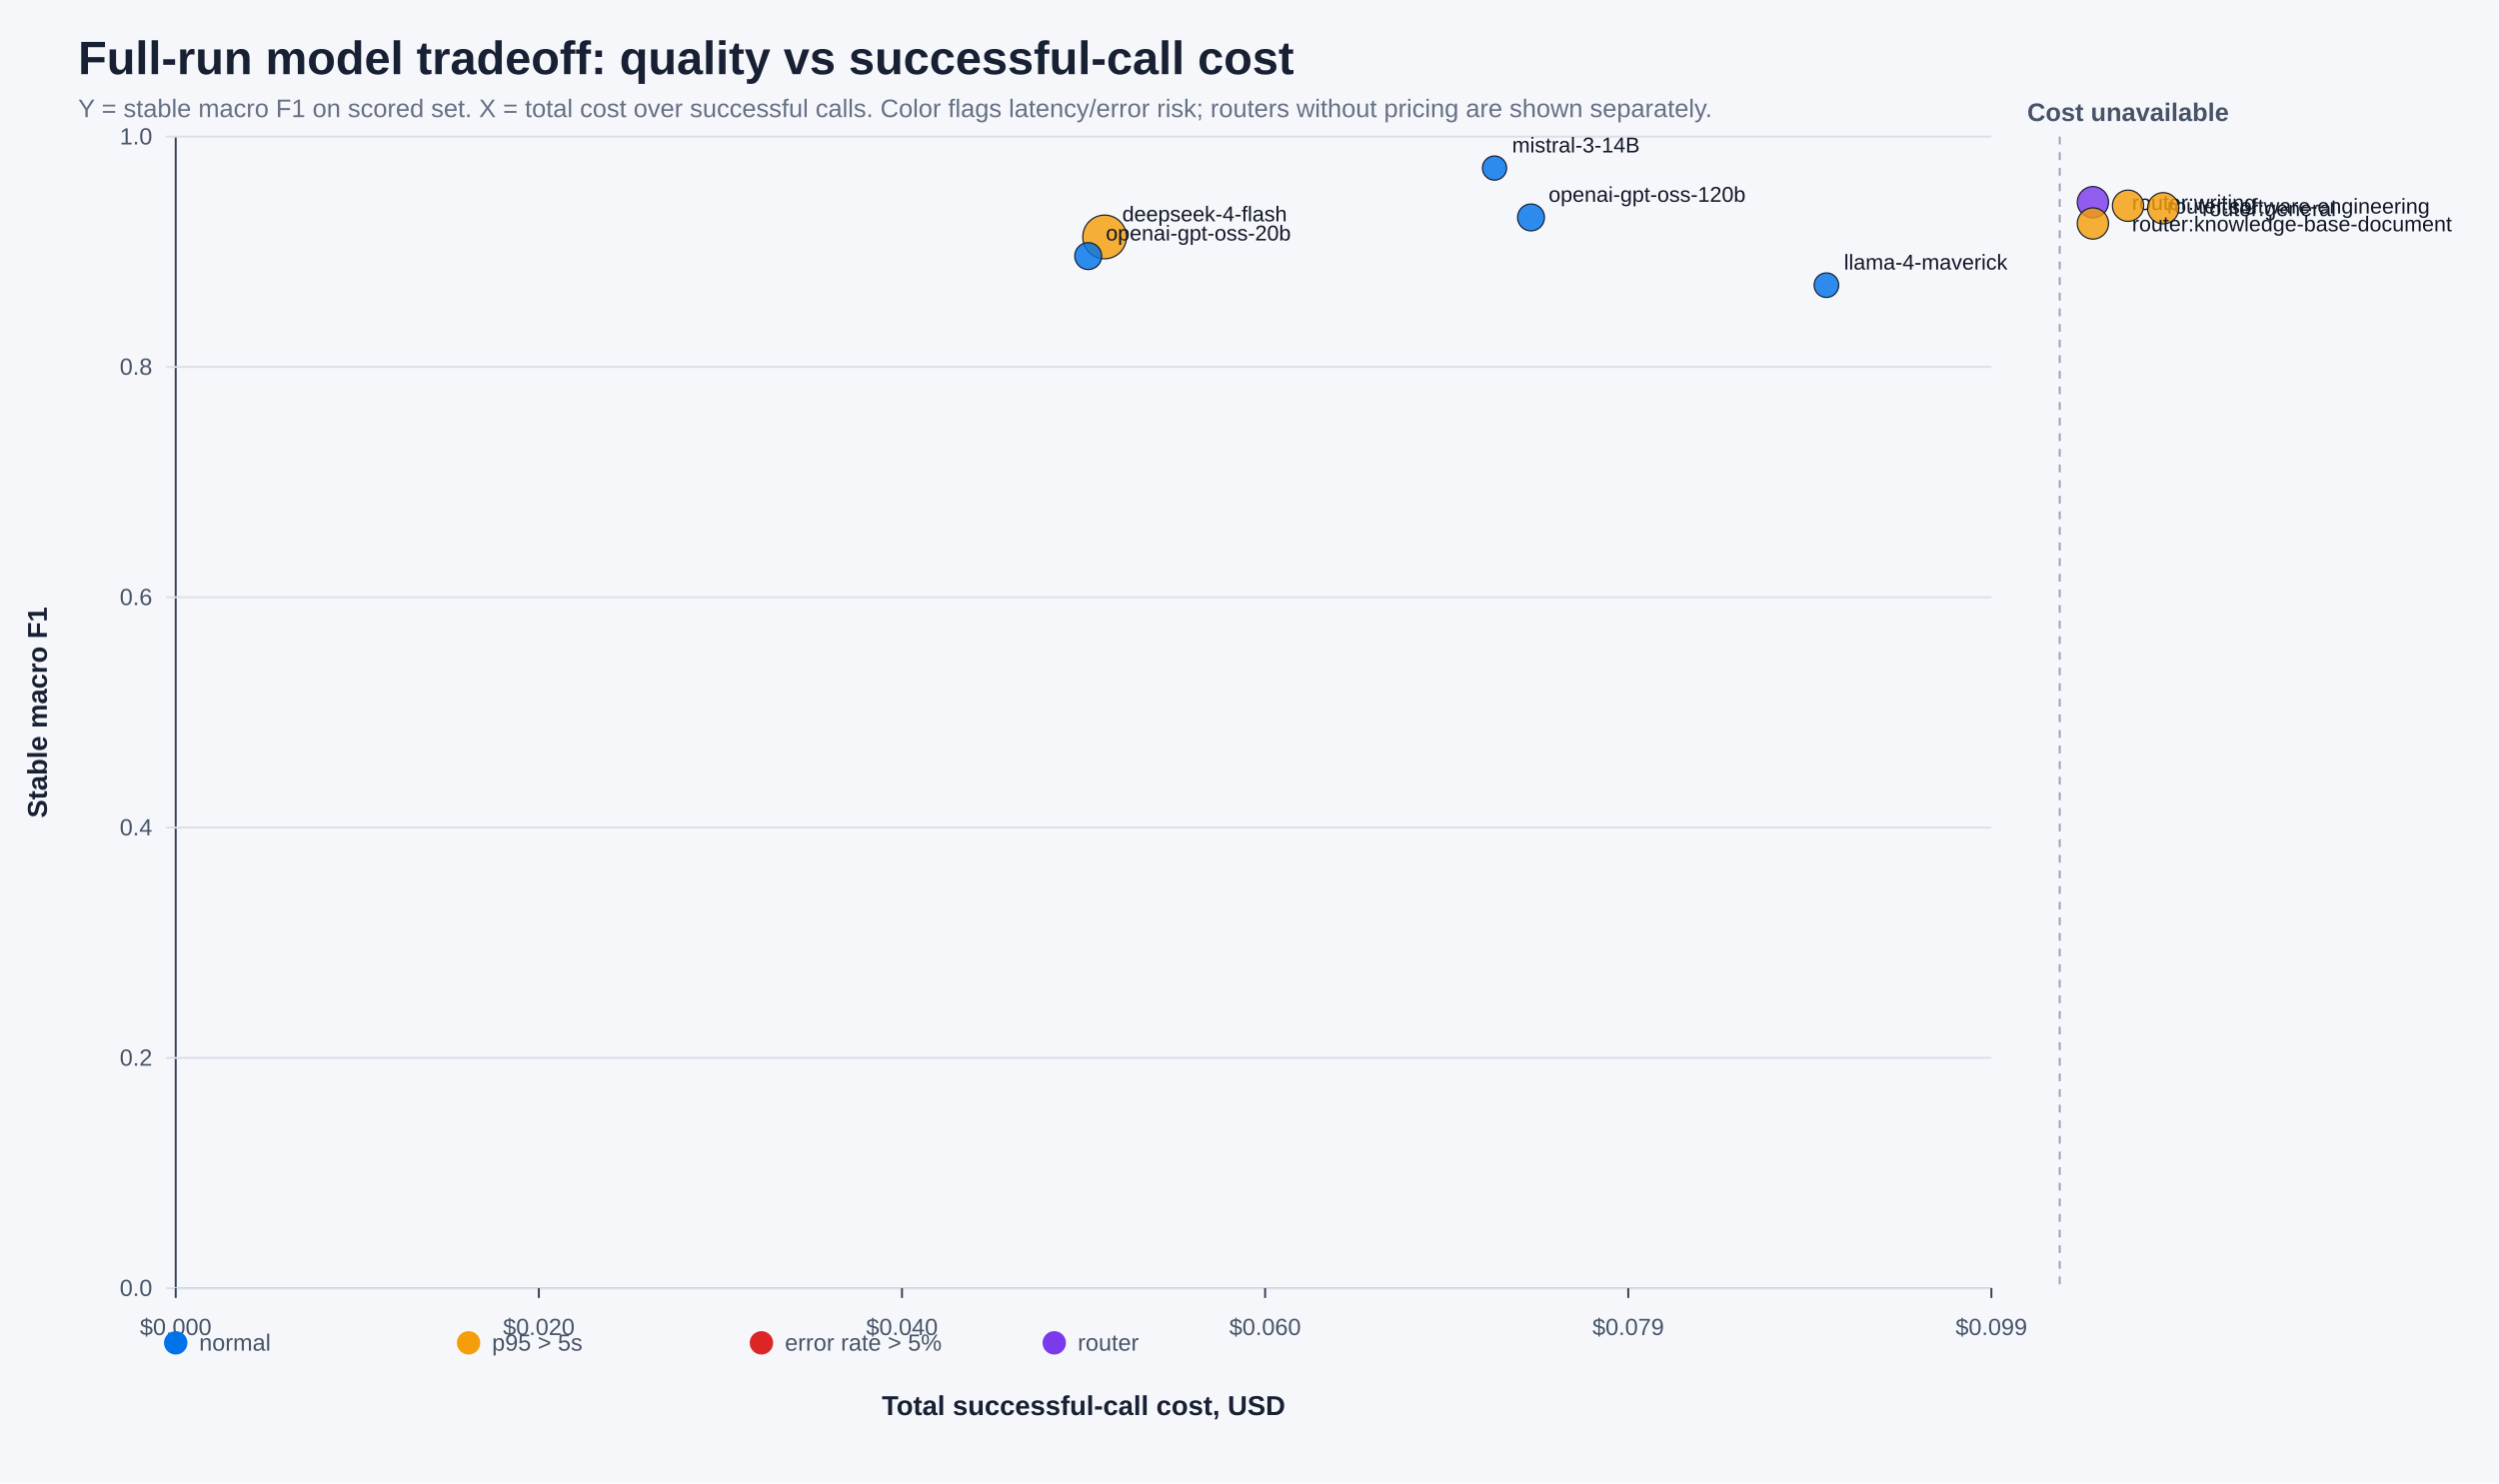
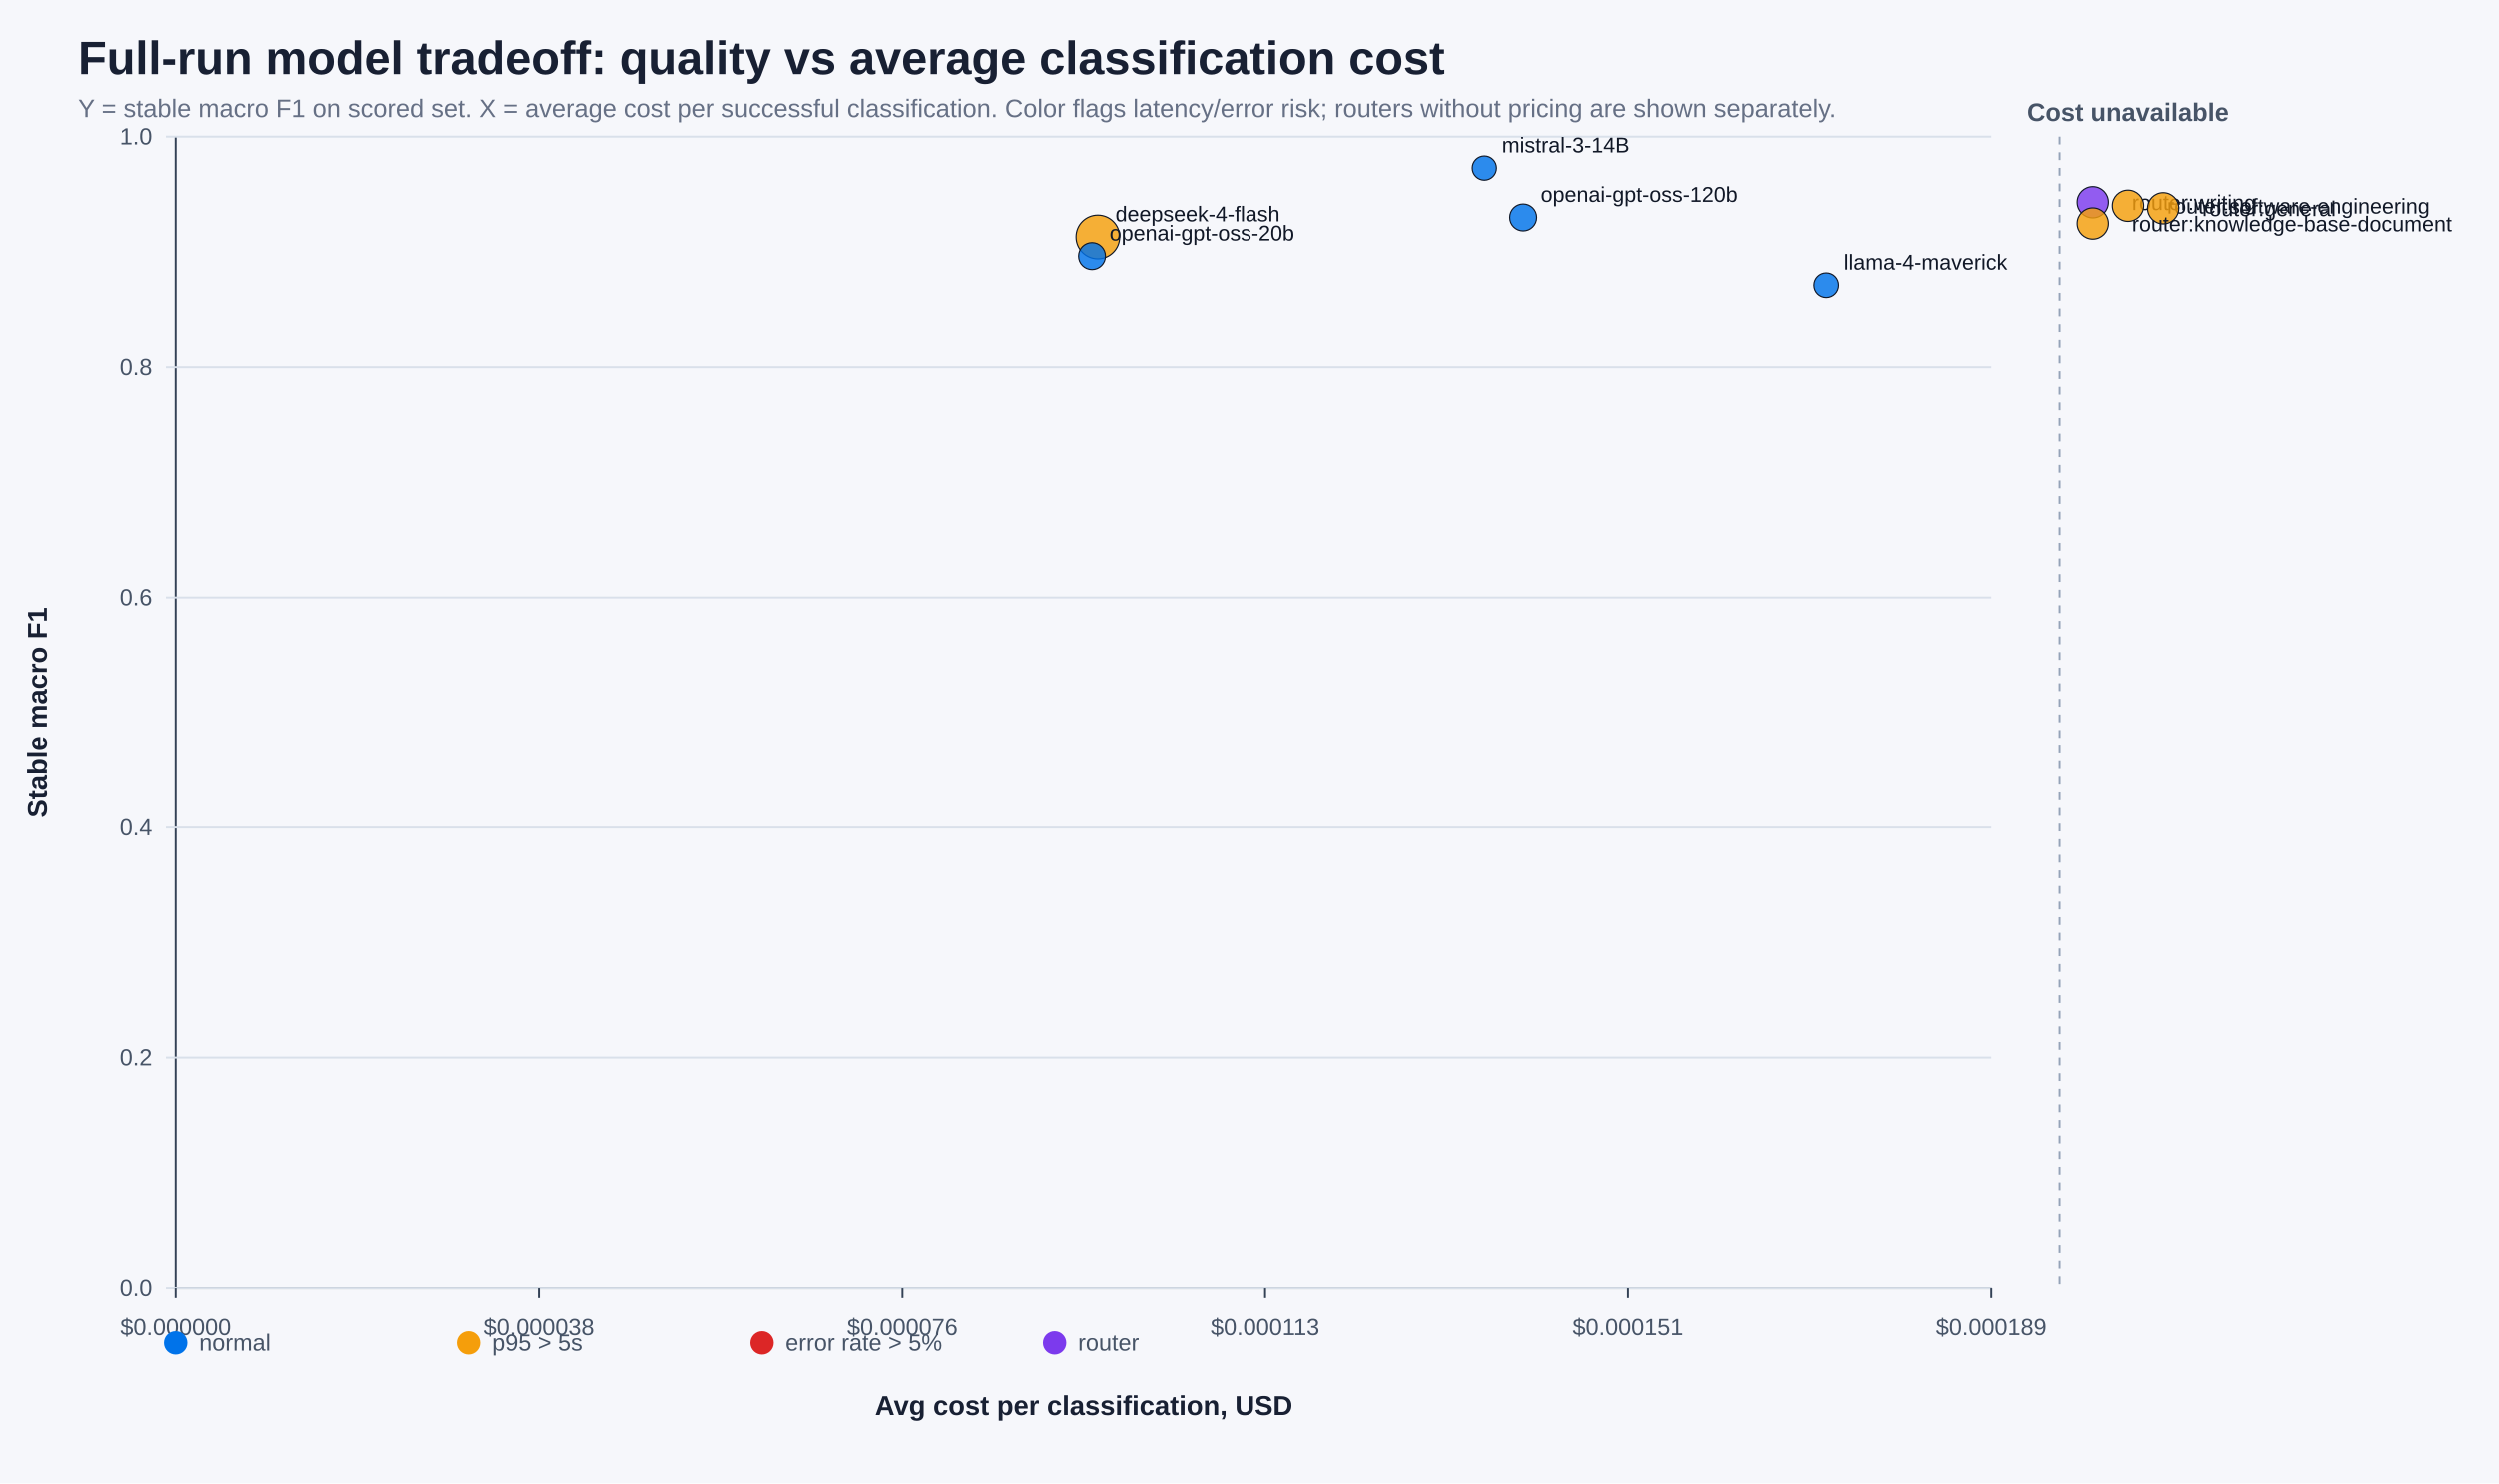
<svg xmlns="http://www.w3.org/2000/svg" width="1280" height="760" viewBox="0 0 1280 760">
  <rect width="100%" height="100%" fill="#f6f7fb" />
-   <text x="40" y="38" font-family="Arial" font-size="24" font-weight="700" fill="#182033">Full-run model tradeoff: quality vs successful-call cost</text>
-   <text x="40" y="60" font-family="Arial" font-size="13" fill="#667085">Y = stable macro F1 on scored set. X = total cost over successful calls. Color flags latency/error risk; routers without pricing are shown separately.</text>
+   <text x="40" y="38" font-family="Arial" font-size="24" font-weight="700" fill="#182033">Full-run model tradeoff: quality vs average classification cost</text>
+   <text x="40" y="60" font-family="Arial" font-size="13" fill="#667085">Y = stable macro F1 on scored set. X = average cost per successful classification. Color flags latency/error risk; routers without pricing are shown separately.</text>
  <line x1="90" y1="70" x2="90" y2="660" stroke="#334155" stroke-width="1" />
  <line x1="90" y1="660" x2="1020" y2="660" stroke="#334155" stroke-width="1" />
  <line x1="85" y1="660.0" x2="1020" y2="660.0" stroke="#d9e0ea" stroke-width="1" />
  <text x="78" y="664.0" text-anchor="end" font-family="Arial" font-size="12" fill="#475467">0.0</text>
  <line x1="85" y1="542.0" x2="1020" y2="542.0" stroke="#d9e0ea" stroke-width="1" />
  <text x="78" y="546.0" text-anchor="end" font-family="Arial" font-size="12" fill="#475467">0.2</text>
  <line x1="85" y1="424.0" x2="1020" y2="424.0" stroke="#d9e0ea" stroke-width="1" />
  <text x="78" y="428.0" text-anchor="end" font-family="Arial" font-size="12" fill="#475467">0.4</text>
  <line x1="85" y1="306.0" x2="1020" y2="306.0" stroke="#d9e0ea" stroke-width="1" />
  <text x="78" y="310.0" text-anchor="end" font-family="Arial" font-size="12" fill="#475467">0.6</text>
  <line x1="85" y1="188.0" x2="1020" y2="188.0" stroke="#d9e0ea" stroke-width="1" />
  <text x="78" y="192.0" text-anchor="end" font-family="Arial" font-size="12" fill="#475467">0.8</text>
  <line x1="85" y1="70.0" x2="1020" y2="70.0" stroke="#d9e0ea" stroke-width="1" />
  <text x="78" y="74.0" text-anchor="end" font-family="Arial" font-size="12" fill="#475467">1.0</text>
  <line x1="90.0" y1="660" x2="90.0" y2="665" stroke="#334155" />
-   <text x="90.0" y="684" text-anchor="middle" font-family="Arial" font-size="12" fill="#475467">$0.000</text>
+   <text x="90.0" y="684" text-anchor="middle" font-family="Arial" font-size="12" fill="#475467">$0.000000</text>
  <line x1="276.0" y1="660" x2="276.0" y2="665" stroke="#334155" />
-   <text x="276.0" y="684" text-anchor="middle" font-family="Arial" font-size="12" fill="#475467">$0.020</text>
+   <text x="276.0" y="684" text-anchor="middle" font-family="Arial" font-size="12" fill="#475467">$0.000038</text>
  <line x1="462.0" y1="660" x2="462.0" y2="665" stroke="#334155" />
-   <text x="462.0" y="684" text-anchor="middle" font-family="Arial" font-size="12" fill="#475467">$0.040</text>
+   <text x="462.0" y="684" text-anchor="middle" font-family="Arial" font-size="12" fill="#475467">$0.000076</text>
  <line x1="648.0" y1="660" x2="648.0" y2="665" stroke="#334155" />
-   <text x="648.0" y="684" text-anchor="middle" font-family="Arial" font-size="12" fill="#475467">$0.060</text>
+   <text x="648.0" y="684" text-anchor="middle" font-family="Arial" font-size="12" fill="#475467">$0.000113</text>
  <line x1="834.0" y1="660" x2="834.0" y2="665" stroke="#334155" />
-   <text x="834.0" y="684" text-anchor="middle" font-family="Arial" font-size="12" fill="#475467">$0.079</text>
+   <text x="834.0" y="684" text-anchor="middle" font-family="Arial" font-size="12" fill="#475467">$0.000151</text>
  <line x1="1020.0" y1="660" x2="1020.0" y2="665" stroke="#334155" />
-   <text x="1020.0" y="684" text-anchor="middle" font-family="Arial" font-size="12" fill="#475467">$0.099</text>
-   <text x="555.0" y="725" text-anchor="middle" font-family="Arial" font-size="14" font-weight="700" fill="#182033">Total successful-call cost, USD</text>
+   <text x="1020.0" y="684" text-anchor="middle" font-family="Arial" font-size="12" fill="#475467">$0.000189</text>
+   <text x="555.0" y="725" text-anchor="middle" font-family="Arial" font-size="14" font-weight="700" fill="#182033">Avg cost per classification, USD</text>
  <text x="24" y="365.0" transform="rotate(-90 24 365.0)" text-anchor="middle" font-family="Arial" font-size="14" font-weight="700" fill="#182033">Stable macro F1</text>
-   <circle cx="765.5" cy="86.1" r="6.2" fill="#0073ea" fill-opacity="0.82" stroke="#111827" stroke-width="0.6" />
-   <text x="774.5" y="78.1" font-family="Arial" font-size="11" fill="#111827">mistral-3-14B</text>
-   <circle cx="784.2" cy="111.4" r="6.9" fill="#0073ea" fill-opacity="0.82" stroke="#111827" stroke-width="0.6" />
-   <text x="793.2" y="103.4" font-family="Arial" font-size="11" fill="#111827">openai-gpt-oss-120b</text>
-   <circle cx="565.8" cy="121.4" r="11.2" fill="#f59e0b" fill-opacity="0.82" stroke="#111827" stroke-width="0.6" />
-   <text x="574.8" y="113.4" font-family="Arial" font-size="11" fill="#111827">deepseek-4-flash</text>
-   <circle cx="557.4" cy="131.2" r="6.9" fill="#0073ea" fill-opacity="0.82" stroke="#111827" stroke-width="0.6" />
-   <text x="566.4" y="123.2" font-family="Arial" font-size="11" fill="#111827">openai-gpt-oss-20b</text>
+   <circle cx="760.4" cy="86.1" r="6.2" fill="#0073ea" fill-opacity="0.82" stroke="#111827" stroke-width="0.6" />
+   <text x="769.4" y="78.1" font-family="Arial" font-size="11" fill="#111827">mistral-3-14B</text>
+   <circle cx="780.3" cy="111.4" r="6.9" fill="#0073ea" fill-opacity="0.82" stroke="#111827" stroke-width="0.6" />
+   <text x="789.3" y="103.4" font-family="Arial" font-size="11" fill="#111827">openai-gpt-oss-120b</text>
+   <circle cx="562.2" cy="121.4" r="11.2" fill="#f59e0b" fill-opacity="0.82" stroke="#111827" stroke-width="0.6" />
+   <text x="571.2" y="113.4" font-family="Arial" font-size="11" fill="#111827">deepseek-4-flash</text>
+   <circle cx="559.2" cy="131.2" r="6.9" fill="#0073ea" fill-opacity="0.82" stroke="#111827" stroke-width="0.6" />
+   <text x="568.2" y="123.2" font-family="Arial" font-size="11" fill="#111827">openai-gpt-oss-20b</text>
  <circle cx="935.5" cy="146.1" r="6.3" fill="#0073ea" fill-opacity="0.82" stroke="#111827" stroke-width="0.6" />
  <text x="944.5" y="138.1" font-family="Arial" font-size="11" fill="#111827">llama-4-maverick</text>
  <line x1="1055" y1="70" x2="1055" y2="660" stroke="#94a3b8" stroke-dasharray="4 4" />
  <text x="1090" y="62" text-anchor="middle" font-family="Arial" font-size="13" font-weight="700" fill="#475467">Cost unavailable</text>
  <circle cx="1072.0" cy="103.6" r="8" fill="#7c3aed" fill-opacity="0.82" stroke="#111827" stroke-width="0.6" />
  <text x="1092.0" y="107.6" font-family="Arial" font-size="11" fill="#111827">router:writing</text>
  <circle cx="1090.0" cy="105.4" r="8" fill="#f59e0b" fill-opacity="0.82" stroke="#111827" stroke-width="0.6" />
  <text x="1110.0" y="109.4" font-family="Arial" font-size="11" fill="#111827">router:software-engineering</text>
  <circle cx="1108.0" cy="106.7" r="8" fill="#f59e0b" fill-opacity="0.82" stroke="#111827" stroke-width="0.6" />
  <text x="1128.0" y="110.7" font-family="Arial" font-size="11" fill="#111827">router:general</text>
  <circle cx="1072.0" cy="114.5" r="8" fill="#f59e0b" fill-opacity="0.82" stroke="#111827" stroke-width="0.6" />
  <text x="1092.0" y="118.5" font-family="Arial" font-size="11" fill="#111827">router:knowledge-base-document</text>
  <circle cx="90" cy="688" r="6" fill="#0073ea" />
  <text x="102" y="692" font-family="Arial" font-size="12" fill="#475467">normal</text>
  <circle cx="240" cy="688" r="6" fill="#f59e0b" />
  <text x="252" y="692" font-family="Arial" font-size="12" fill="#475467">p95 &gt; 5s</text>
  <circle cx="390" cy="688" r="6" fill="#dc2626" />
  <text x="402" y="692" font-family="Arial" font-size="12" fill="#475467">error rate &gt; 5%</text>
  <circle cx="540" cy="688" r="6" fill="#7c3aed" />
  <text x="552" y="692" font-family="Arial" font-size="12" fill="#475467">router</text>
</svg>
